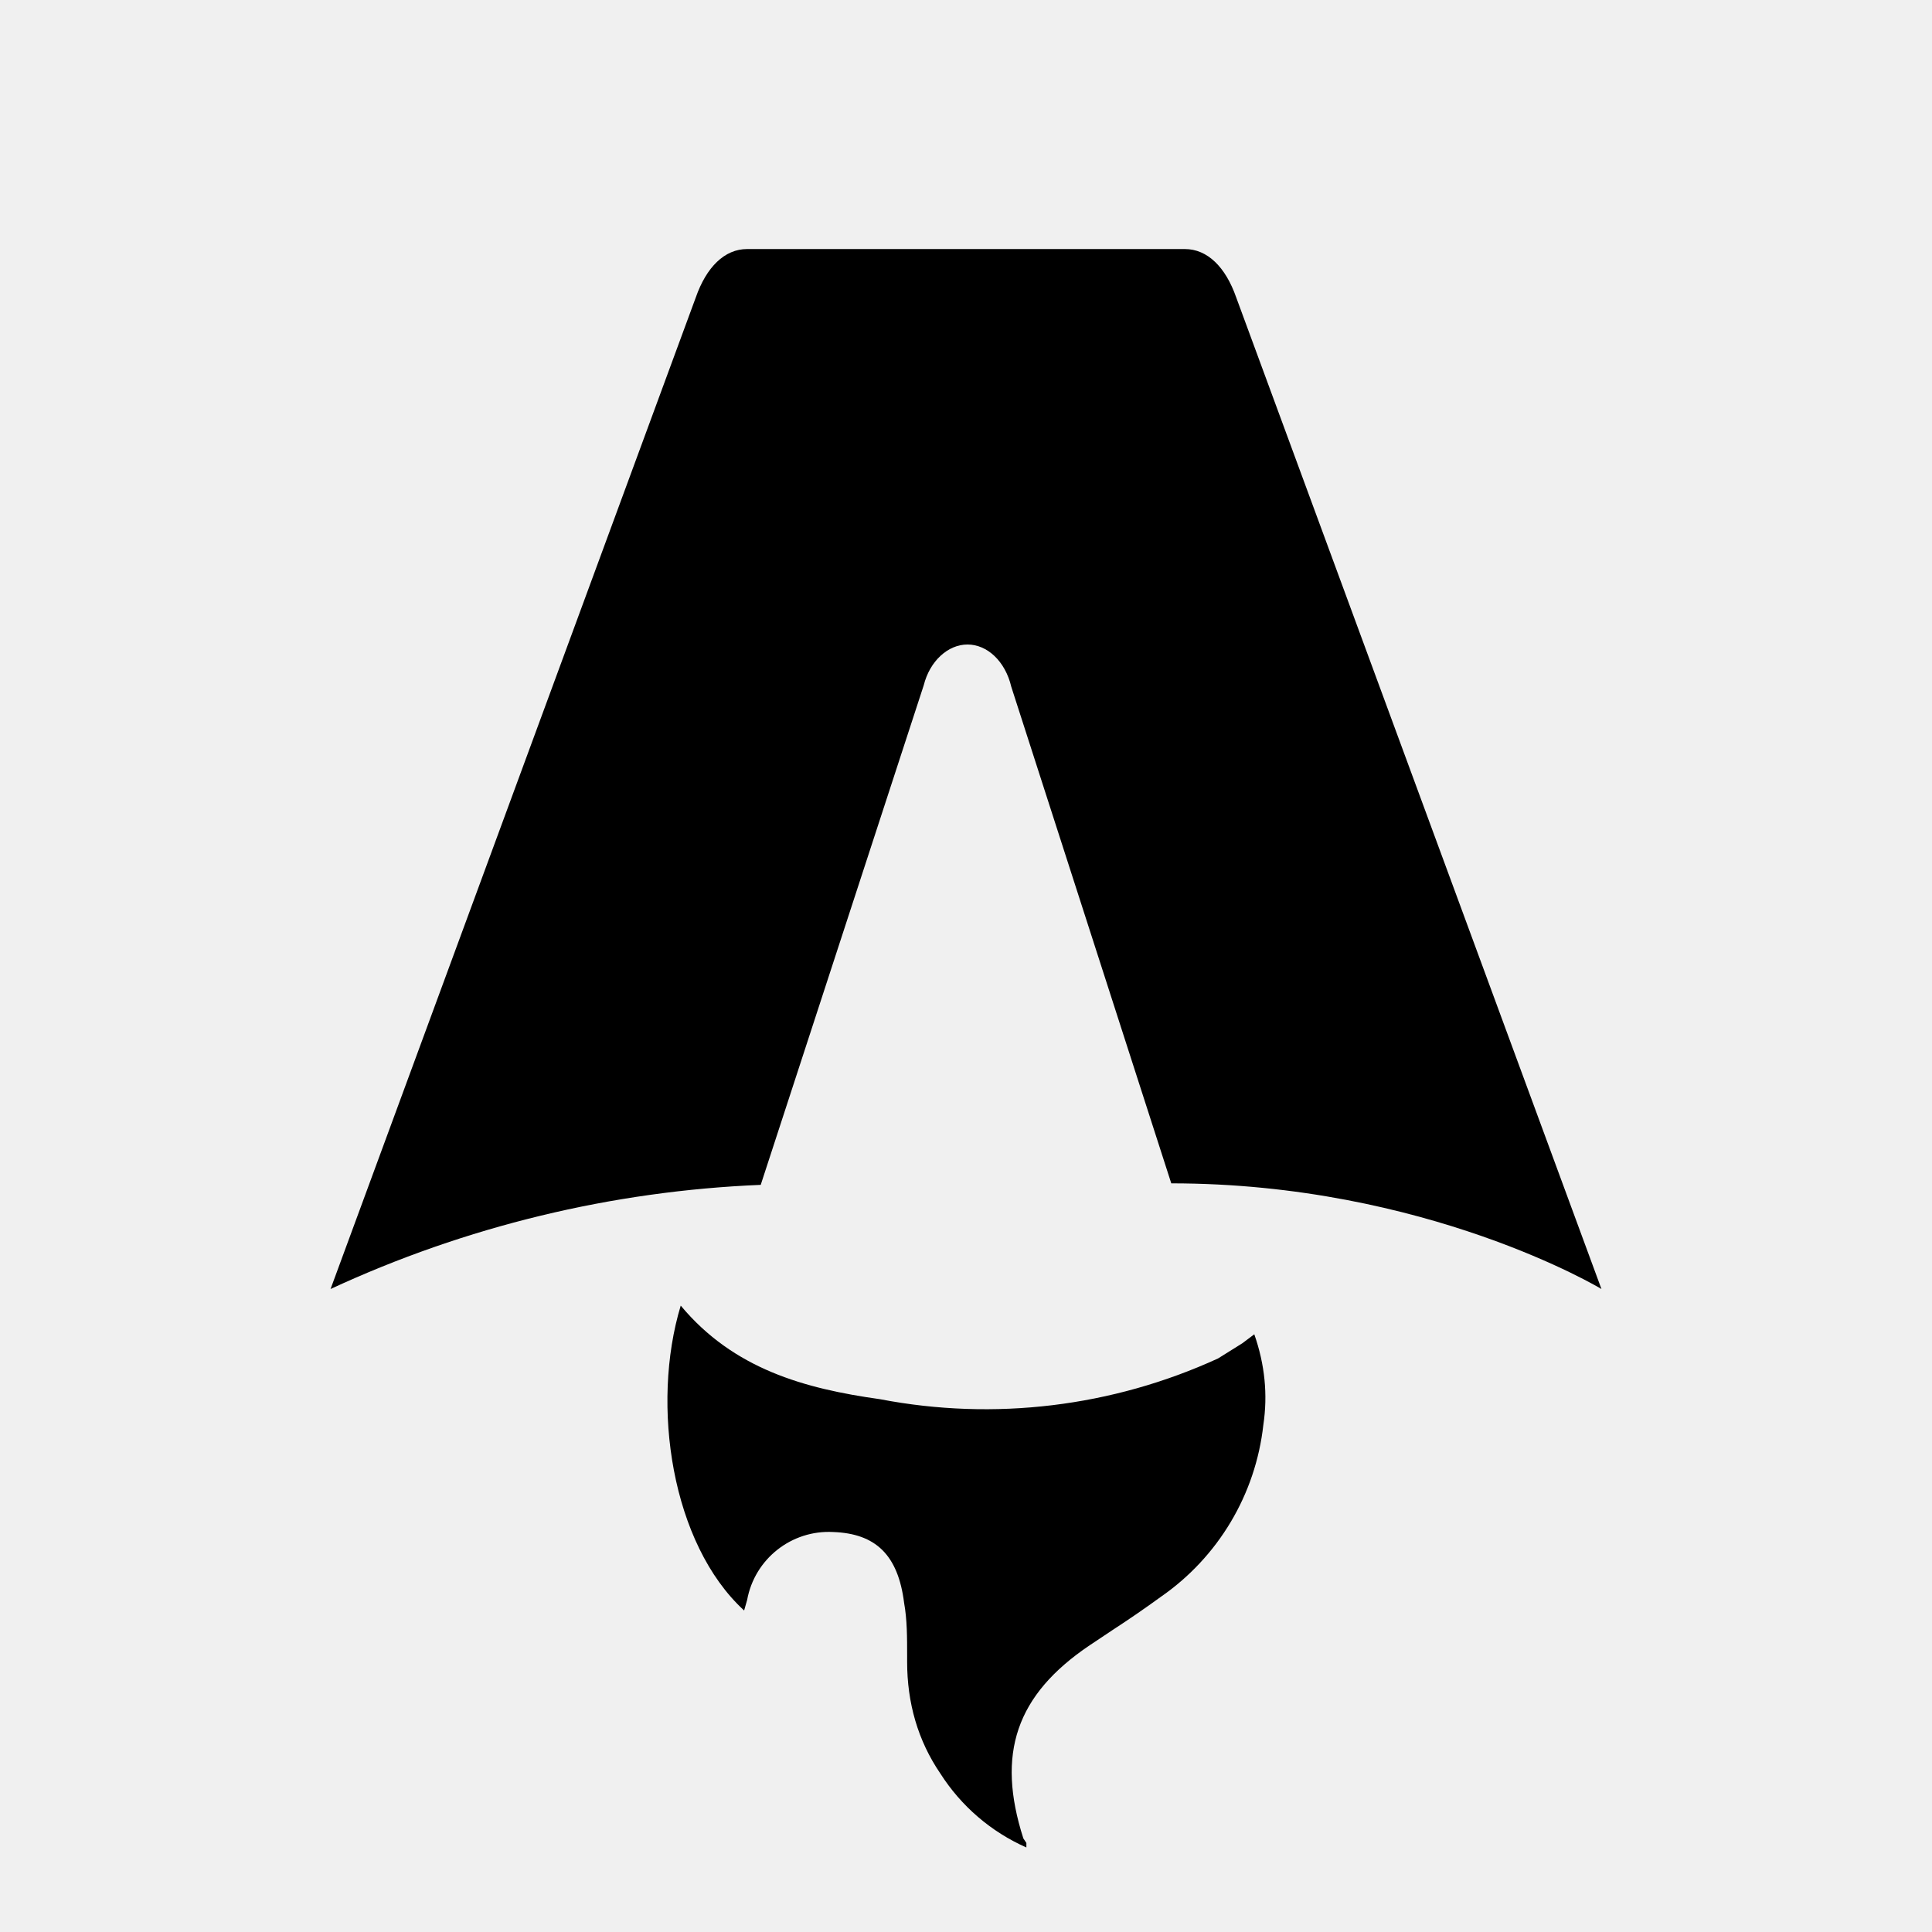
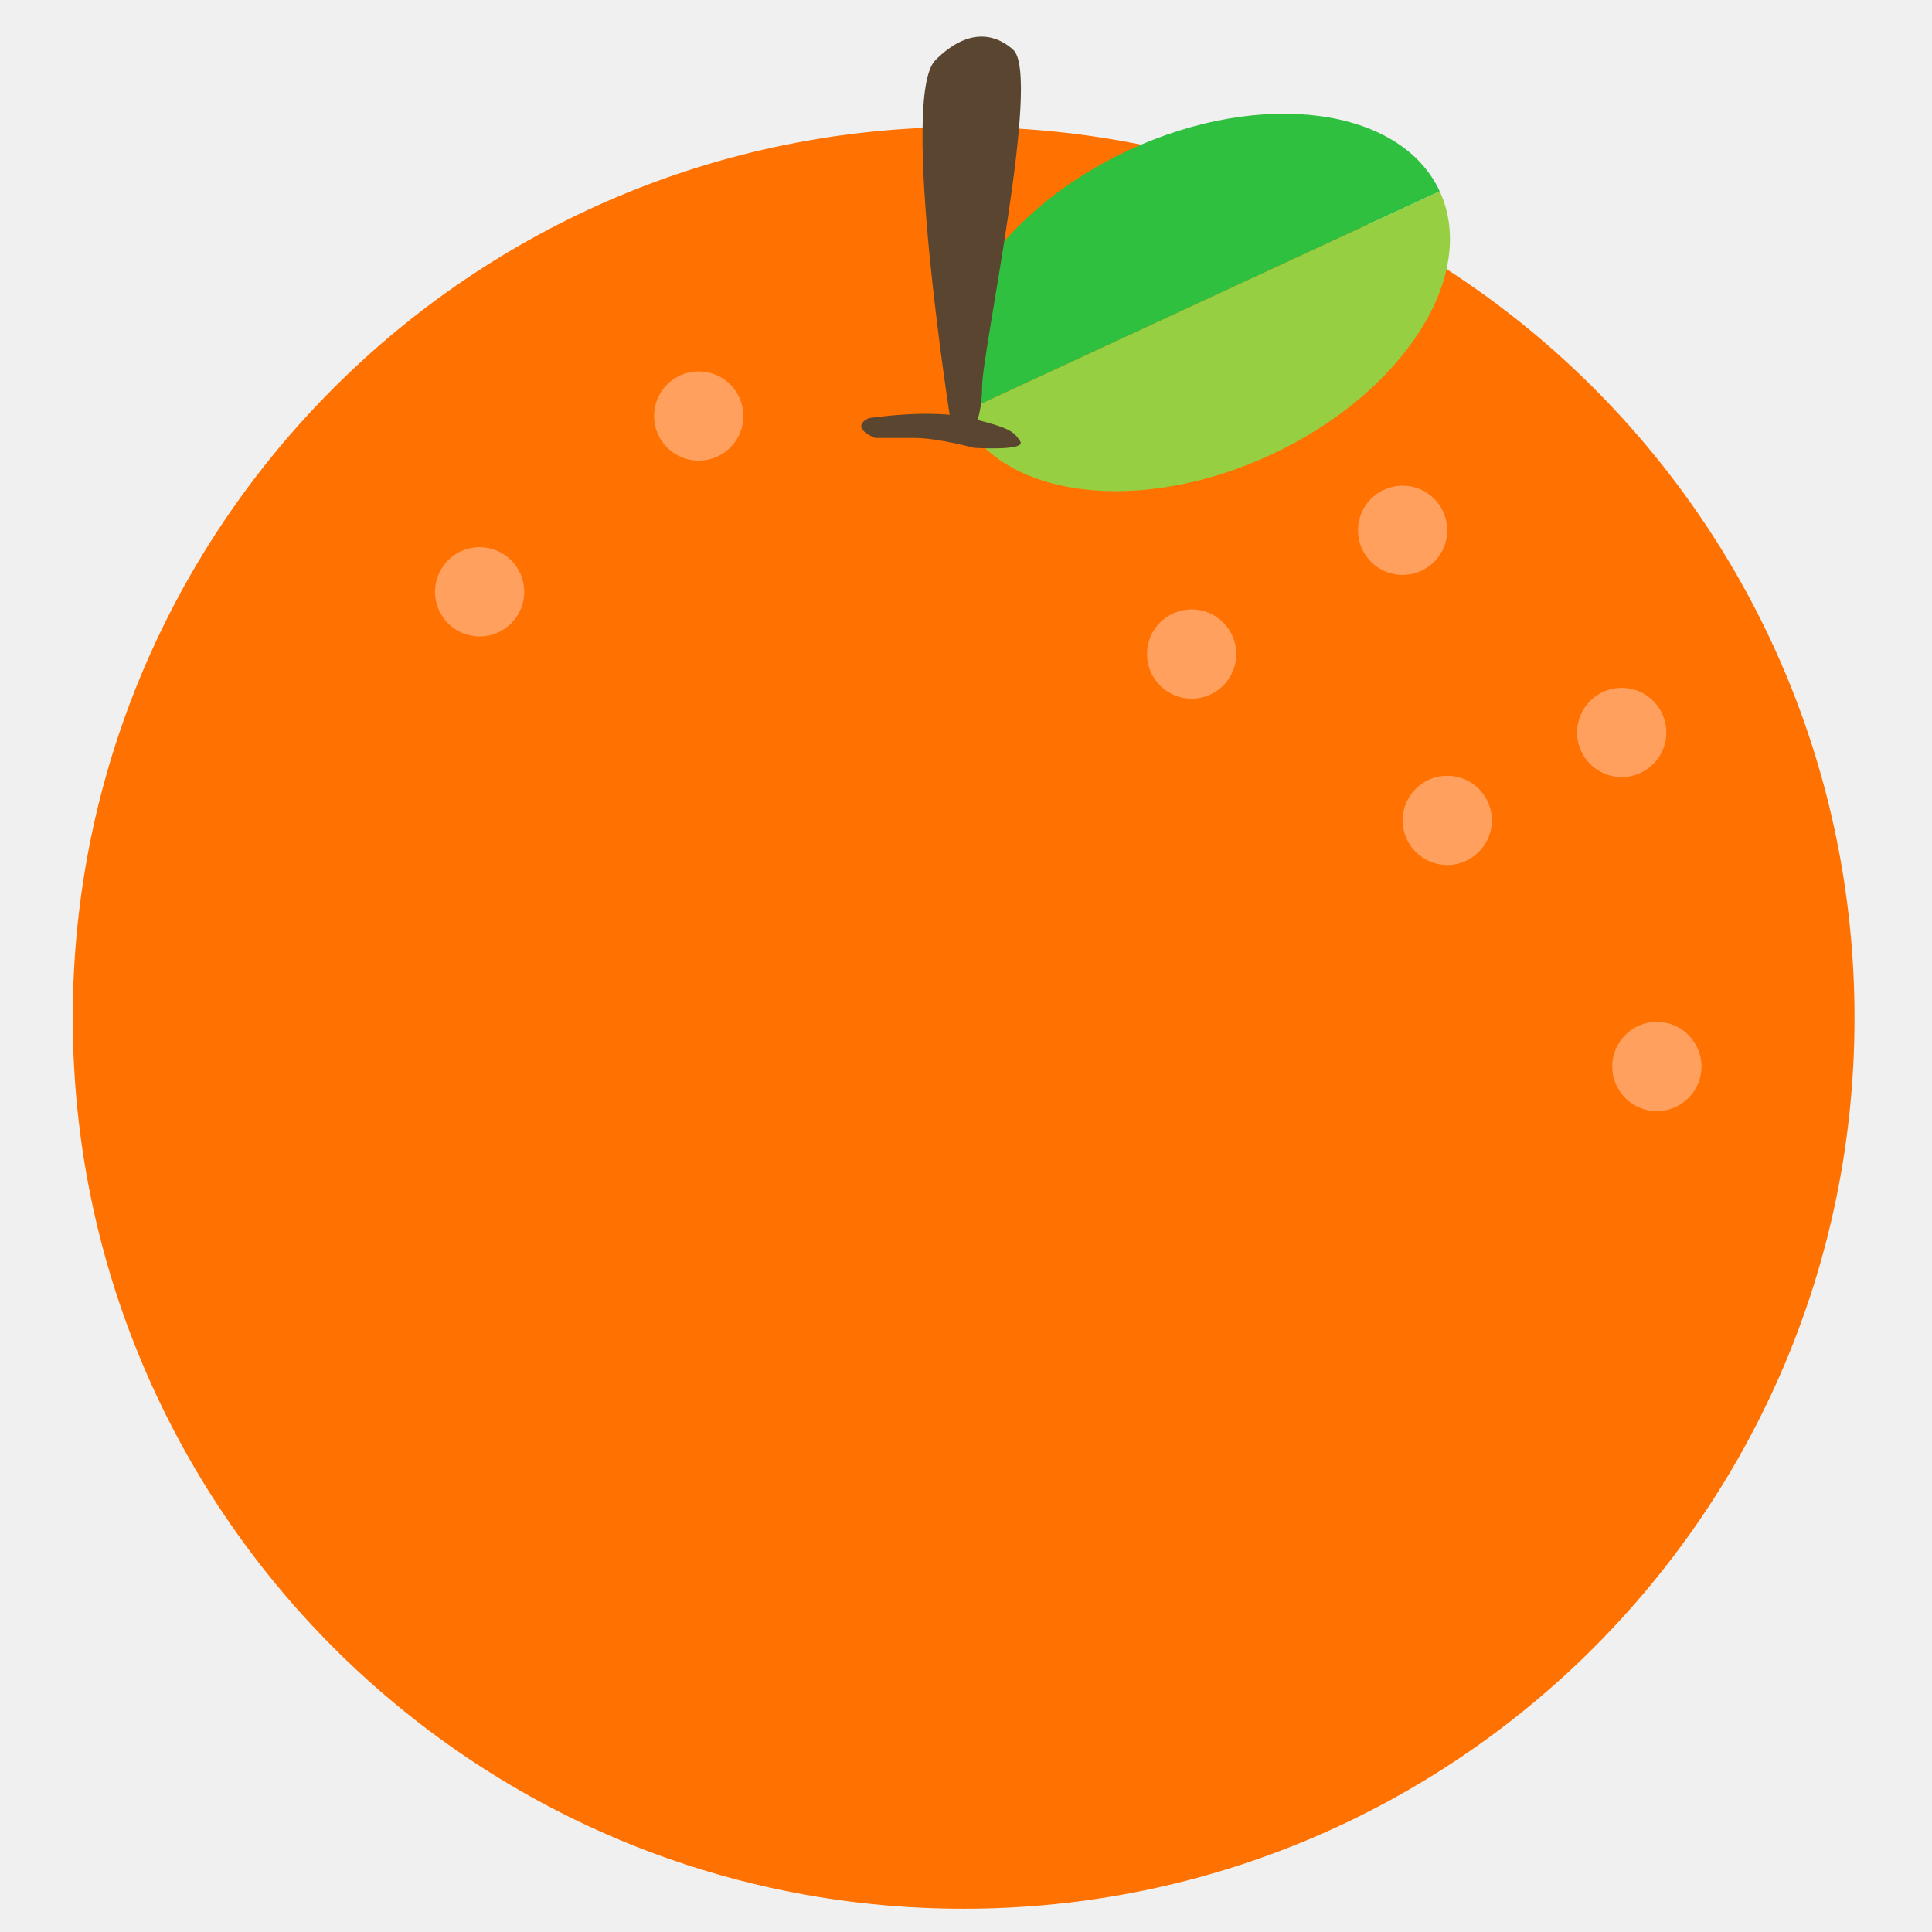
- <svg xmlns="http://www.w3.org/2000/svg" fill="none" viewBox="0 0 128 128">
-   <path d="M50.4 78.5a75.1 75.1 0 0 0-28.5 6.9l24.2-65.7c.7-2 1.9-3.2 3.4-3.2h29c1.5 0 2.7 1.2 3.4 3.2l24.2 65.7s-11.6-7-28.5-7L67 45.5c-.4-1.7-1.6-2.8-2.9-2.8-1.3 0-2.5 1.1-2.9 2.7L50.4 78.5Zm-1.1 28.2Zm-4.2-20.2c-2 6.6-.6 15.8 4.2 20.2a17.5 17.5 0 0 1 .2-.7 5.5 5.5 0 0 1 5.7-4.5c2.8.1 4.3 1.5 4.7 4.7.2 1.1.2 2.3.2 3.5v.4c0 2.7.7 5.2 2.2 7.4a13 13 0 0 0 5.7 4.9v-.3l-.2-.3c-1.8-5.6-.5-9.5 4.4-12.8l1.5-1a73 73 0 0 0 3.2-2.2 16 16 0 0 0 6.8-11.4c.3-2 .1-4-.6-6l-.8.6-1.6 1a37 37 0 0 1-22.4 2.7c-5-.7-9.7-2-13.2-6.2Z" />
-   <style>
-         path { fill: #000; }
-         @media (prefers-color-scheme: dark) {
-             path { fill: #FFF; }
-         }
-     </style>
+ <svg xmlns="http://www.w3.org/2000/svg" width="800px" height="800px" viewBox="0 0 1024 1024" class="icon" version="1.1">
+   <path d="M510.751 539.494m-472.182 0a472.182 472.182 0 1 0 944.364 0 472.182 472.182 0 1 0-944.364 0Z" fill="#FF7100" />
+   <path d="M508.79 219.228c-20.685-44.636 19.466-107.203 89.687-139.745 70.216-32.543 143.908-22.733 164.598 21.903L508.79 219.228z" fill="#30C03F" />
+   <path d="M508.79 219.228c20.685 44.636 94.377 54.446 164.598 21.903 70.216-32.543 110.372-95.104 89.687-139.745L508.79 219.228z" fill="#97CF43" />
+   <path d="M370.324 220.498m-23.654 0a23.654 23.654 0 1 0 47.309 0 23.654 23.654 0 1 0-47.309 0Z" fill="#FFA05F" />
+   <path d="M254.208 313.677m-23.654 0a23.654 23.654 0 1 0 47.309 0 23.654 23.654 0 1 0-47.309 0Z" fill="#FFA05F" />
+   <path d="M743.414 281.068m-23.654 0a23.654 23.654 0 1 0 47.309 0 23.654 23.654 0 1 0-47.309 0Z" fill="#FFA05F" />
+   <path d="M859.53 388.224m-23.654 0a23.654 23.654 0 1 0 47.309 0 23.654 23.654 0 1 0-47.309 0Z" fill="#FFA05F" />
+   <path d="M767.068 434.816m-23.654 0a23.654 23.654 0 1 0 47.309 0 23.654 23.654 0 1 0-47.309 0Z" fill="#FFA05F" />
+   <path d="M631.593 346.655m-23.654 0a23.654 23.654 0 1 0 47.309 0 23.654 23.654 0 1 0-47.309 0Z" fill="#FFA05F" />
+   <path d="M878.167 565.268m-23.654 0a23.654 23.654 0 1 0 47.309 0 23.654 23.654 0 1 0-47.309 0Z" fill="#FFA05F" />
+   <path d="M504.023 224.353s-27.494-173.225-8.248-192.471 33.91-12.17 41.247-5.499c15.124 13.747-16.497 159.478-16.497 178.724 0 19.246-8.248 38.492-16.502 19.246z" fill="#5A4530" />
+   <path d="M460.37 221.66s33.198-5.243 54.164 0c20.966 5.243 22.712 6.989 26.209 12.232 3.492 5.243-24.458 3.492-24.458 3.492s-19.22-5.243-31.447-5.243H463.872s-13.983-5.238-3.502-10.481z" fill="#5A4530" />
</svg>
